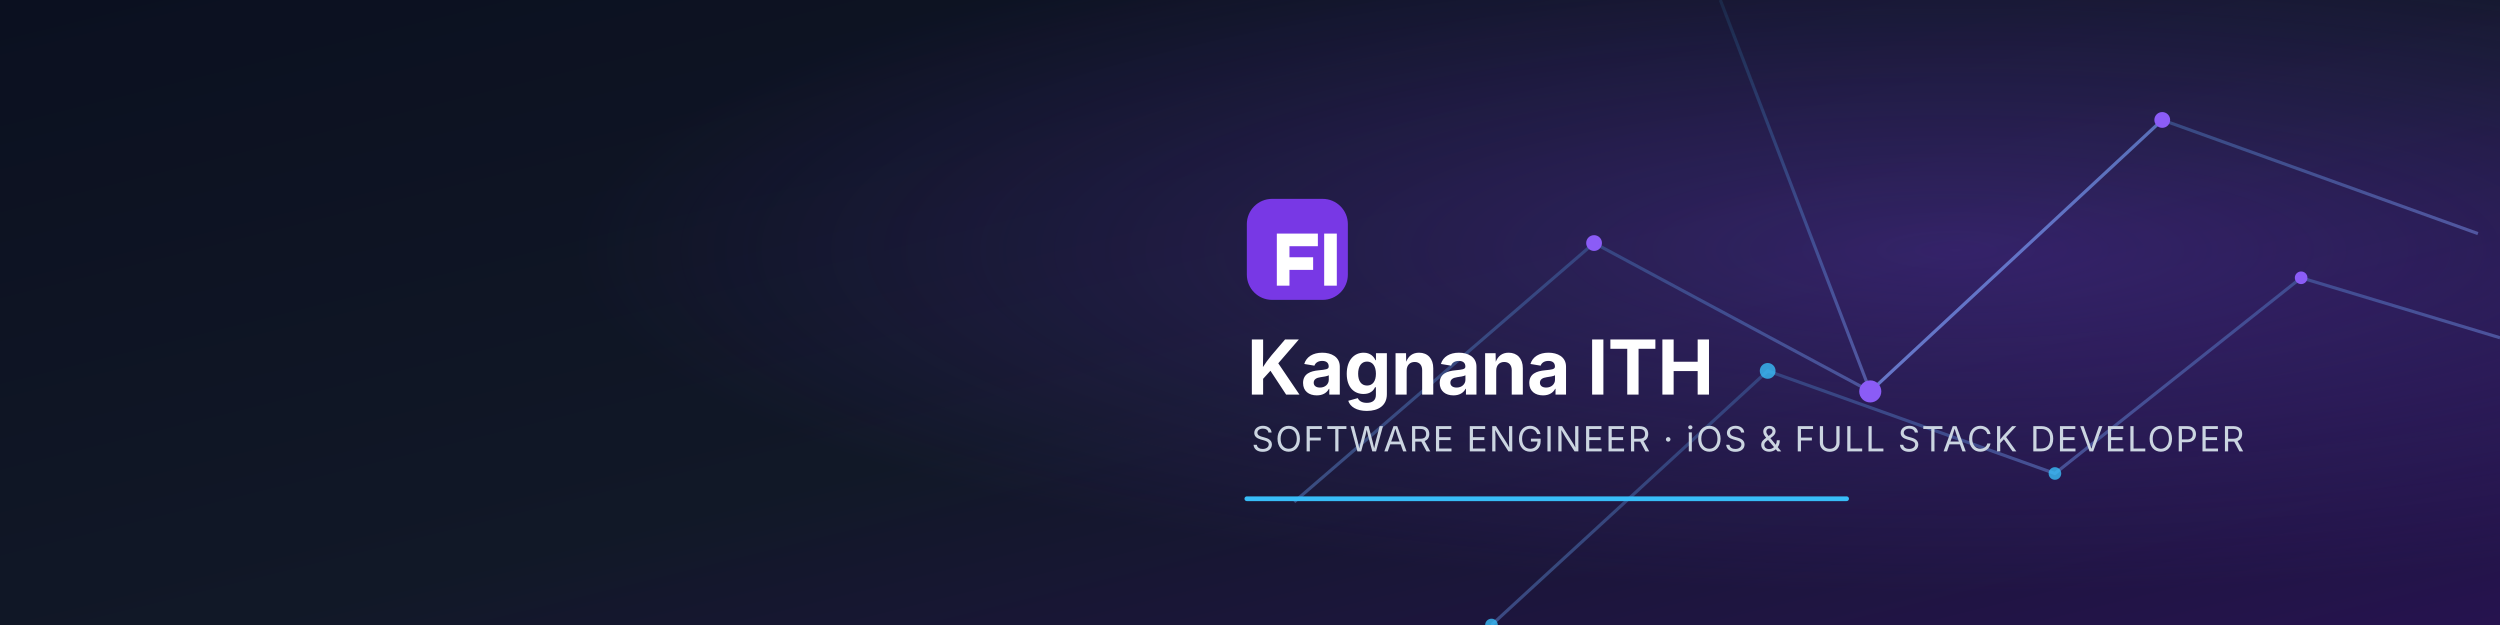
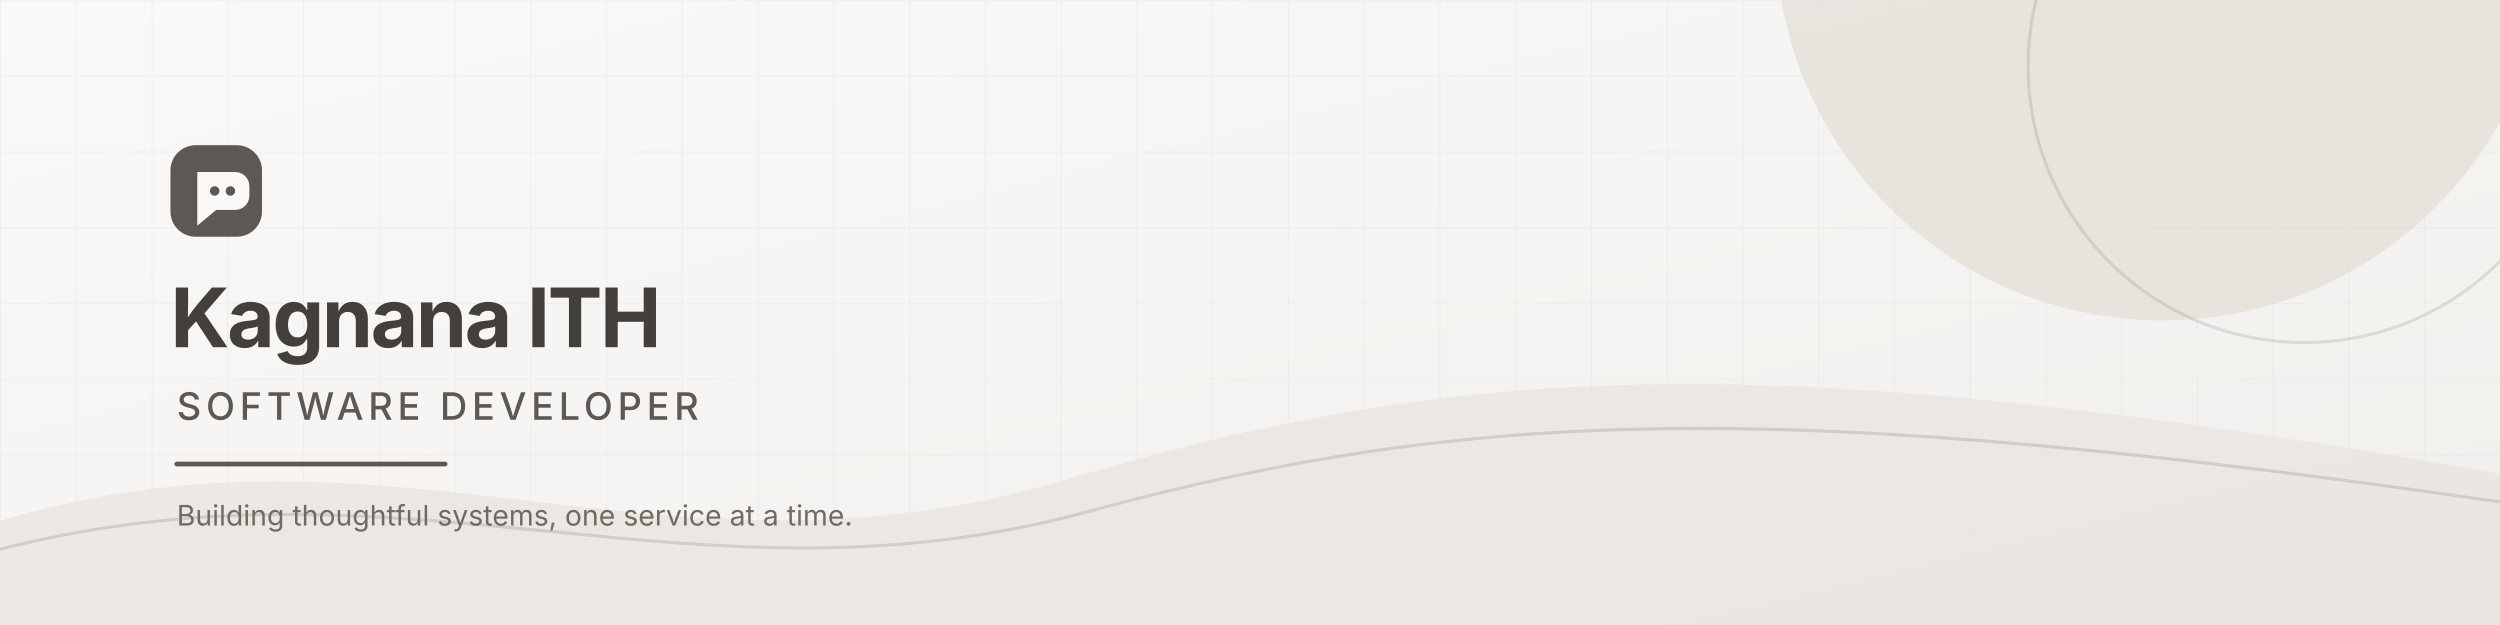
<svg xmlns="http://www.w3.org/2000/svg" width="1584" height="396" viewBox="0 0 1584 396" role="img" aria-labelledby="title desc">
  <defs>
-     <linearGradient id="background" x1="0" y1="0" x2="1" y2="1">
-       <stop offset="0" stop-color="#0b1020" />
-       <stop offset="0.55" stop-color="#111827" />
-       <stop offset="1" stop-color="#26134f" />
+     <linearGradient id="paper" x1="0" y1="0" x2="1" y2="1">
+       <stop offset="0" stop-color="#faf9f8" />
+       <stop offset="1" stop-color="#f1efec" />
    </linearGradient>
-     <radialGradient id="glow" cx="78%" cy="40%" r="55%">
-       <stop offset="0" stop-color="#7c3aed" stop-opacity=".32" />
-       <stop offset="1" stop-color="#7c3aed" stop-opacity="0" />
-     </radialGradient>
-     <linearGradient id="line" x1="0" y1="0" x2="1" y2="1">
-       <stop stop-color="#38bdf8" stop-opacity=".1" />
-       <stop offset="1" stop-color="#a78bfa" stop-opacity=".65" />
-     </linearGradient>
+     <pattern id="grid" width="48" height="48" patternUnits="userSpaceOnUse">
+       <path d="M48 0H0V48" fill="none" stroke="#5d5853" stroke-opacity=".07" stroke-width="1" />
+     </pattern>
  </defs>
-   <rect width="1584" height="396" fill="url(#background)" />
-   <rect width="1584" height="396" fill="url(#glow)" />
-   <g fill="none" stroke="url(#line)" stroke-width="2">
-     <path d="M820 318 1010 154 1185 248 1370 76 1570 148" />
-     <path d="M945 396 1120 235 1302 300 1458 176 1584 214" />
-     <path d="M1090 0 1185 248 1370 76" />
+   <rect width="1584" height="396" fill="url(#paper)" />
+   <rect width="1584" height="396" fill="url(#grid)" />
+   <circle cx="1370" cy="-42" r="245" fill="#ddd8d1" fill-opacity=".6" />
+   <circle cx="1460" cy="42" r="175" fill="none" stroke="#5d5853" stroke-opacity=".16" stroke-width="2" />
+   <path d="M0 330C250 255 420 380 675 304S1125 220 1584 300V396H0Z" fill="#e8e4df" fill-opacity=".72" />
+   <path d="M0 348C260 282 440 392 690 324S1140 254 1584 318" fill="none" stroke="#5d5853" stroke-opacity=".18" stroke-width="2" />
+   <g transform="translate(108 92)">
+     <rect width="58" height="58" rx="16" fill="#5d5853" />
+     <path d="M17 17h24c5 0 9 4 9 9v6c0 5-4 9-9 9H29l-12 10V17Z" fill="#faf9f8" />
+     <circle cx="28" cy="29" r="3" fill="#5d5853" />
+     <circle cx="38" cy="29" r="3" fill="#5d5853" />
  </g>
-   <g fill="#8b5cf6">
-     <circle cx="1010" cy="154" r="5" />
-     <circle cx="1185" cy="248" r="7" />
-     <circle cx="1370" cy="76" r="5" />
-     <circle cx="1458" cy="176" r="4" />
-   </g>
-   <g fill="#38bdf8" opacity=".8">
-     <circle cx="945" cy="396" r="4" />
-     <circle cx="1120" cy="235" r="5" />
-     <circle cx="1302" cy="300" r="4" />
-   </g>
-   <g transform="translate(790 126)">
-     <rect width="64" height="64" rx="16" fill="#7c3aed" opacity=".95" />
-     <path d="M19 22h26v8H27v7h15v8H27v10h-8V22Zm30 0h8v33h-8V22Z" fill="#fff" />
-   </g>
-   <text x="790" y="250" fill="#fff" font-family="Inter, Arial, sans-serif" font-size="48" font-weight="700" letter-spacing="-.5">Kagnana ITH</text>
-   <text x="793" y="286" fill="#cbd5e1" font-family="Inter, Arial, sans-serif" font-size="22" letter-spacing="1">SOFTWARE ENGINEER · iOS &amp; FULL STACK DEVELOPER</text>
-   <path d="M790 316h380" stroke="#38bdf8" stroke-width="3" stroke-linecap="round" />
+   <text x="108" y="220" fill="#433f3b" font-family="Inter, ui-sans-serif, system-ui, sans-serif" font-size="52" font-weight="700" letter-spacing="-1.5">Kagnana ITH</text>
+   <text x="112" y="266" fill="#5d5853" font-family="Inter, ui-sans-serif, system-ui, sans-serif" font-size="24" font-weight="500" letter-spacing="3">SOFTWARE DEVELOPER</text>
+   <line x1="112" y1="294" x2="282" y2="294" stroke="#5d5853" stroke-width="3" stroke-linecap="round" />
+   <text x="112" y="333" fill="#716a63" font-family="Inter, ui-sans-serif, system-ui, sans-serif" font-size="18" font-weight="400">Building thoughtful systems, one service at a time.</text>
</svg>
